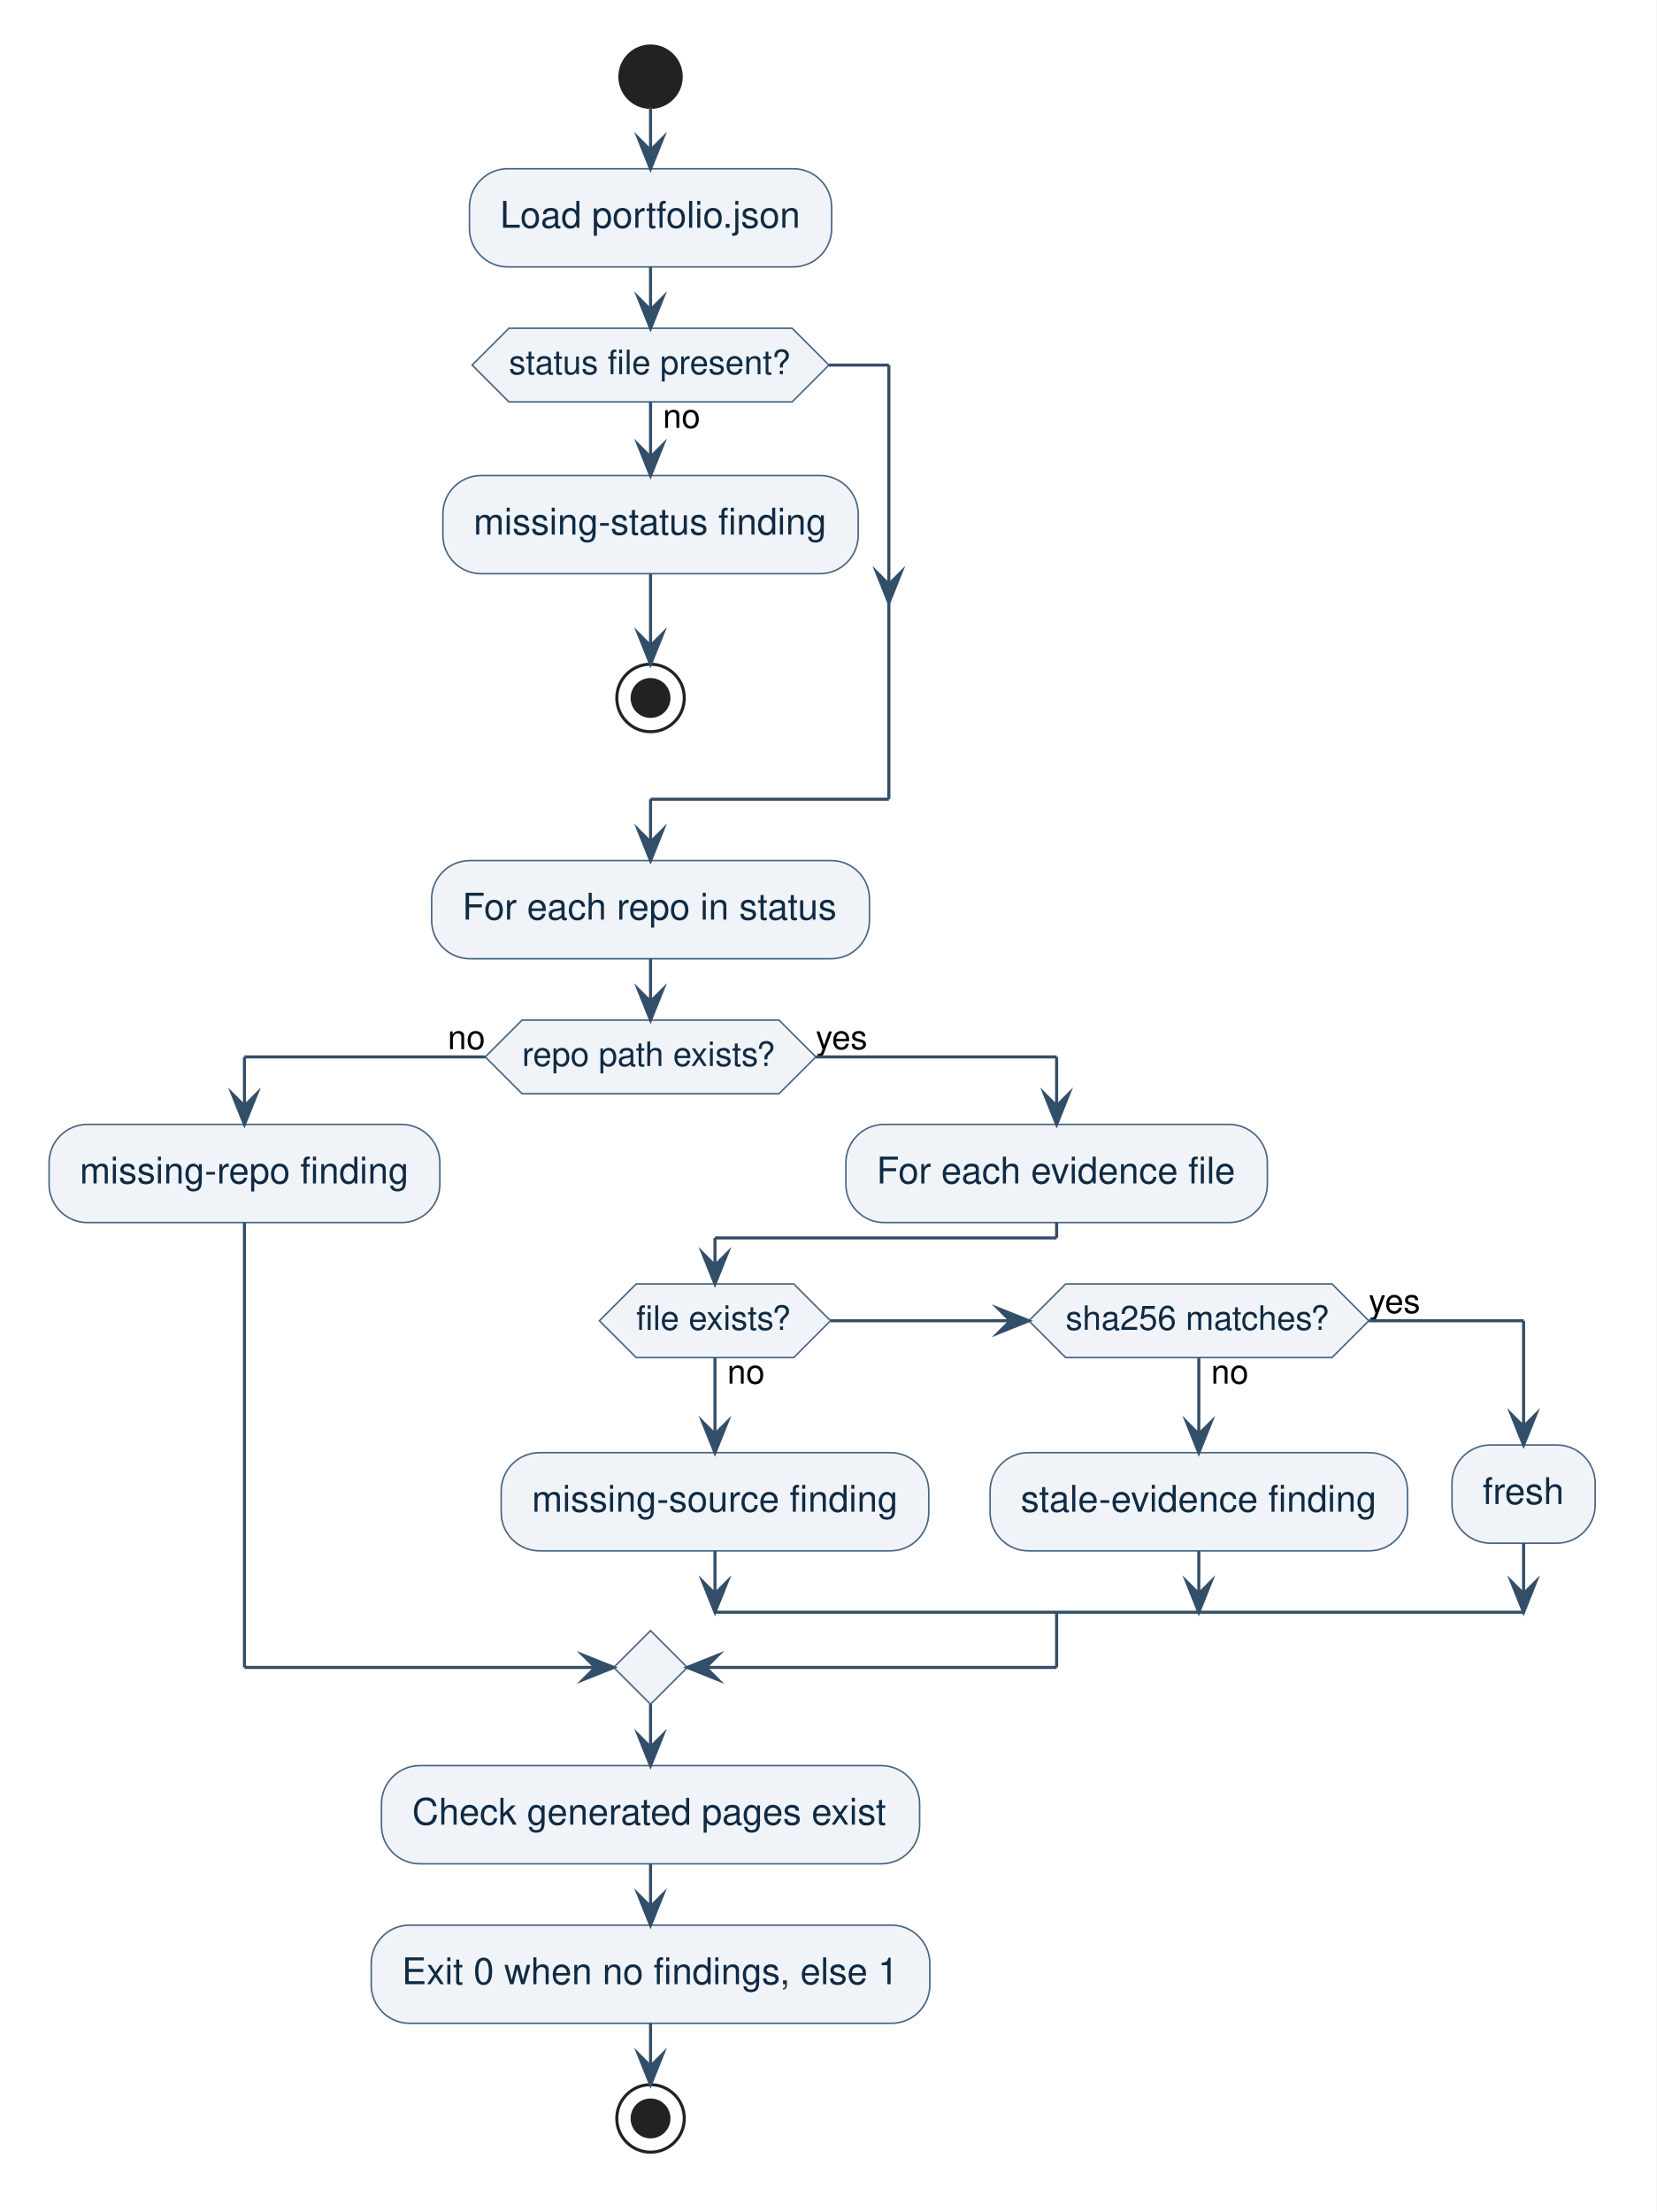
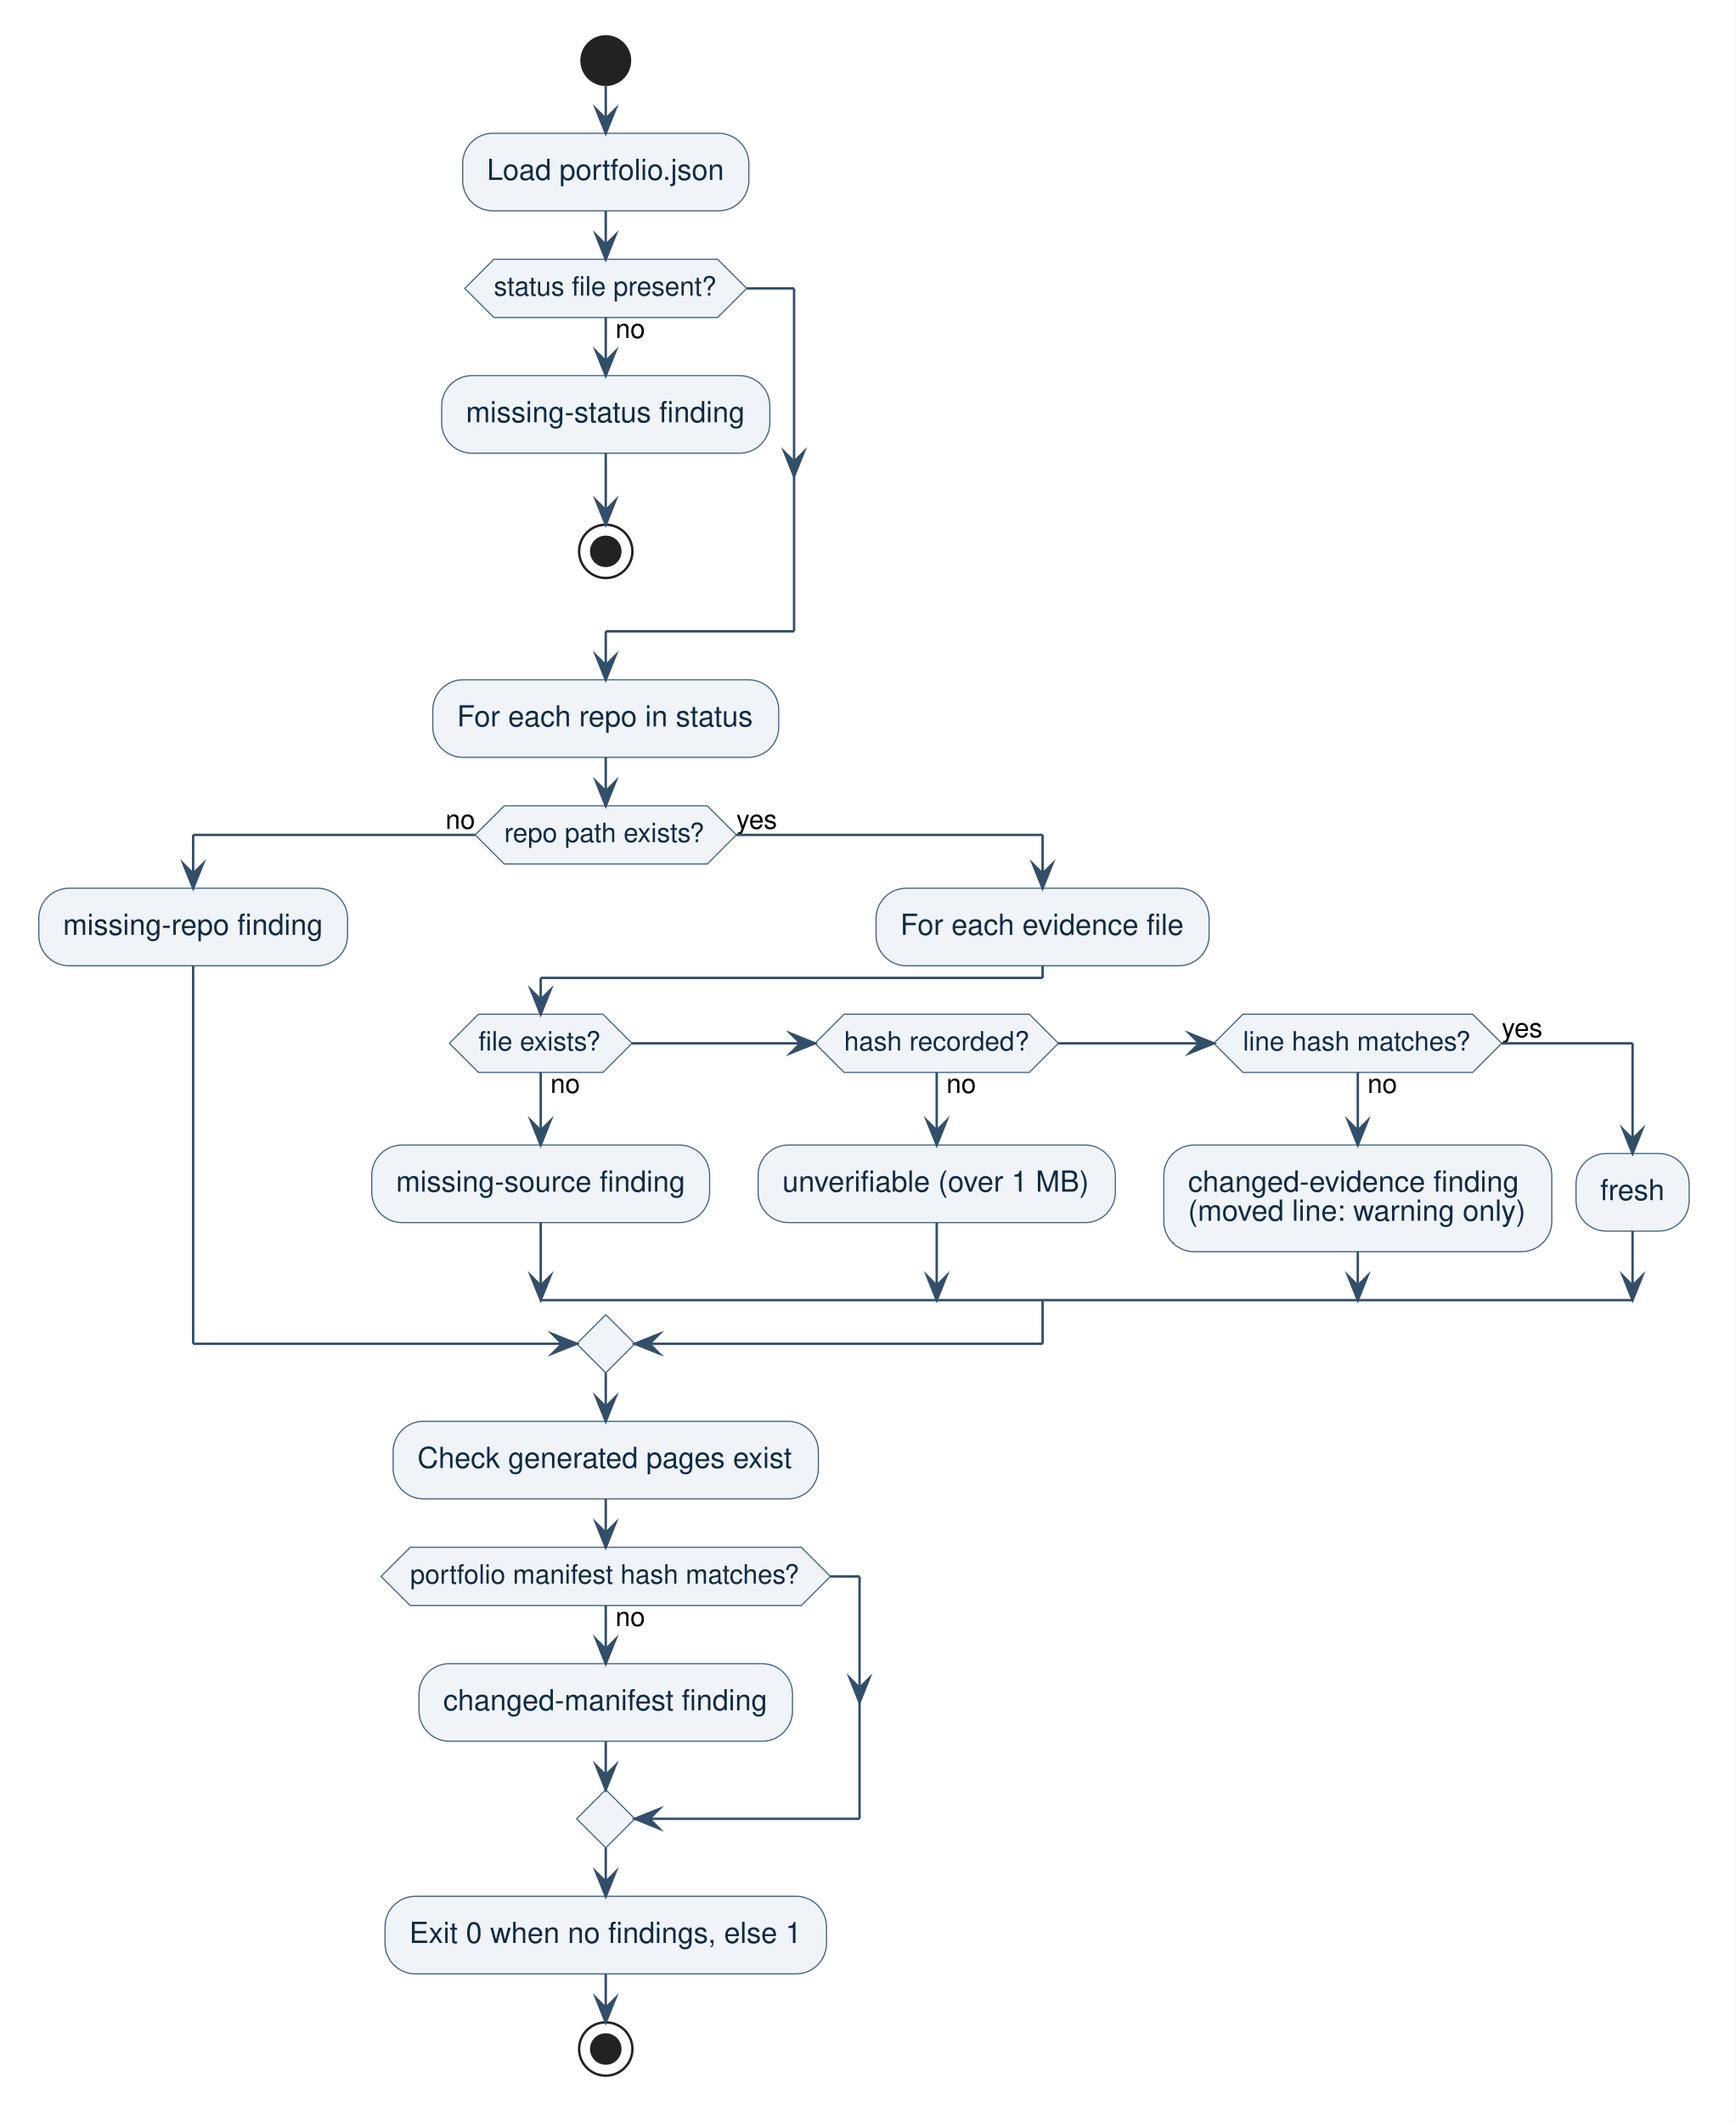
- <svg xmlns="http://www.w3.org/2000/svg" contentStyleType="text/css" data-diagram-type="ACTIVITY" height="721px" preserveAspectRatio="none" style="width:540px;height:721px;background:#FFFFFF;" version="1.1" viewBox="0 0 540 721" width="540px" zoomAndPan="magnify">
+ <svg xmlns="http://www.w3.org/2000/svg" contentStyleType="text/css" data-diagram-type="ACTIVITY" height="876px" preserveAspectRatio="none" style="width:716px;height:876px;background:#FFFFFF;" version="1.1" viewBox="0 0 716 876" width="716px" zoomAndPan="magnify">
  <defs />
  <rect data-xfeat-white-canvas="true" fill="#FFFFFF" height="100%" width="100%" x="0" y="0" />
  <g>
-     <ellipse cx="212.073" cy="25" fill="#222222" rx="10" ry="10" style="stroke:#222222;stroke-width:1;" />
-     <rect fill="#F0F4F8" height="32" rx="12.5" ry="12.5" style="stroke:#486581;stroke-width:0.5;" width="118.068" x="153.039" y="55" />
-     <text fill="#102A43" font-family="Helvetica" font-size="12" lengthAdjust="spacing" textLength="98.068" x="163.039" y="74.24">Load portfolio.json</text>
-     <rect fill="#F0F4F8" height="32" rx="12.5" ry="12.5" style="stroke:#486581;stroke-width:0.5;" width="135.383" x="144.381" y="155" />
-     <text fill="#102A43" font-family="Helvetica" font-size="12" lengthAdjust="spacing" textLength="115.383" x="154.381" y="174.24">missing-status finding</text>
-     <ellipse cx="212.073" cy="227.5" fill="none" rx="11" ry="11" style="stroke:#222222;stroke-width:1;" />
-     <ellipse cx="212.073" cy="227.5" fill="#222222" rx="6" ry="6" style="stroke:#222222;stroke-width:1;" />
-     <polygon fill="#F0F4F8" points="165.908,107,258.237,107,270.237,119,258.237,131,165.908,131,153.908,119,165.908,107" style="stroke:#486581;stroke-width:0.5;stroke-linejoin:miter;stroke-miterlimit:10;" />
-     <text fill="#000000" font-family="Helvetica" font-size="11" lengthAdjust="spacing" textLength="12.235" x="216.073" y="139.47">no</text>
-     <text fill="#102A43" font-family="Helvetica" font-size="11" lengthAdjust="spacing" textLength="92.329" x="165.908" y="121.97">status file present?</text>
-     <rect fill="#F0F4F8" height="32" rx="12.5" ry="12.5" style="stroke:#486581;stroke-width:0.5;" width="142.731" x="140.708" y="280.5" />
-     <text fill="#102A43" font-family="Helvetica" font-size="12" lengthAdjust="spacing" textLength="122.731" x="150.708" y="299.74">For each repo in status</text>
-     <polygon fill="#F0F4F8" points="170.186,332.5,253.959,332.5,265.959,344.5,253.959,356.5,170.186,356.5,158.186,344.5,170.186,332.5" style="stroke:#486581;stroke-width:0.5;stroke-linejoin:miter;stroke-miterlimit:10;" />
-     <text fill="#102A43" font-family="Helvetica" font-size="11" lengthAdjust="spacing" textLength="83.773" x="170.186" y="347.47">repo path exists?</text>
-     <text fill="#000000" font-family="Helvetica" font-size="11" lengthAdjust="spacing" textLength="12.235" x="145.951" y="341.97">no</text>
-     <text fill="#000000" font-family="Helvetica" font-size="11" lengthAdjust="spacing" textLength="17.118" x="265.959" y="341.97">yes</text>
+     <ellipse cx="249.916" cy="25" fill="#222222" rx="10" ry="10" style="stroke:#222222;stroke-width:1;" />
+     <rect fill="#F0F4F8" height="32" rx="12.5" ry="12.5" style="stroke:#486581;stroke-width:0.5;" width="118.068" x="190.881" y="55" />
+     <text fill="#102A43" font-family="Helvetica" font-size="12" lengthAdjust="spacing" textLength="98.068" x="200.881" y="74.24">Load portfolio.json</text>
+     <rect fill="#F0F4F8" height="32" rx="12.5" ry="12.5" style="stroke:#486581;stroke-width:0.5;" width="135.383" x="182.224" y="155" />
+     <text fill="#102A43" font-family="Helvetica" font-size="12" lengthAdjust="spacing" textLength="115.383" x="192.224" y="174.24">missing-status finding</text>
+     <ellipse cx="249.916" cy="227.5" fill="none" rx="11" ry="11" style="stroke:#222222;stroke-width:1;" />
+     <ellipse cx="249.916" cy="227.5" fill="#222222" rx="6" ry="6" style="stroke:#222222;stroke-width:1;" />
+     <polygon fill="#F0F4F8" points="203.751,107,296.08,107,308.08,119,296.08,131,203.751,131,191.751,119,203.751,107" style="stroke:#486581;stroke-width:0.5;stroke-linejoin:miter;stroke-miterlimit:10;" />
+     <text fill="#000000" font-family="Helvetica" font-size="11" lengthAdjust="spacing" textLength="12.235" x="253.916" y="139.47">no</text>
+     <text fill="#102A43" font-family="Helvetica" font-size="11" lengthAdjust="spacing" textLength="92.329" x="203.751" y="121.97">status file present?</text>
+     <rect fill="#F0F4F8" height="32" rx="12.5" ry="12.5" style="stroke:#486581;stroke-width:0.5;" width="142.731" x="178.55" y="280.5" />
+     <text fill="#102A43" font-family="Helvetica" font-size="12" lengthAdjust="spacing" textLength="122.731" x="188.55" y="299.74">For each repo in status</text>
+     <polygon fill="#F0F4F8" points="208.029,332.5,291.802,332.5,303.802,344.5,291.802,356.5,208.029,356.5,196.029,344.5,208.029,332.5" style="stroke:#486581;stroke-width:0.5;stroke-linejoin:miter;stroke-miterlimit:10;" />
+     <text fill="#102A43" font-family="Helvetica" font-size="11" lengthAdjust="spacing" textLength="83.773" x="208.029" y="347.47">repo path exists?</text>
+     <text fill="#000000" font-family="Helvetica" font-size="11" lengthAdjust="spacing" textLength="12.235" x="183.794" y="341.97">no</text>
+     <text fill="#000000" font-family="Helvetica" font-size="11" lengthAdjust="spacing" textLength="17.118" x="303.802" y="341.97">yes</text>
    <rect fill="#F0F4F8" height="32" rx="12.5" ry="12.5" style="stroke:#486581;stroke-width:0.5;" width="127.385" x="16" y="366.5" />
    <text fill="#102A43" font-family="Helvetica" font-size="12" lengthAdjust="spacing" textLength="107.385" x="26" y="385.74">missing-repo finding</text>
-     <rect fill="#F0F4F8" height="32" rx="12.5" ry="12.5" style="stroke:#486581;stroke-width:0.5;" width="137.398" x="275.754" y="366.5" />
-     <text fill="#102A43" font-family="Helvetica" font-size="12" lengthAdjust="spacing" textLength="117.398" x="285.754" y="385.74">For each evidence file</text>
-     <polygon fill="#F0F4F8" points="207.401,418.5,258.754,418.5,270.754,430.5,258.754,442.5,207.401,442.5,195.401,430.5,207.401,418.5" style="stroke:#486581;stroke-width:0.5;stroke-linejoin:miter;stroke-miterlimit:10;" />
-     <text fill="#000000" font-family="Helvetica" font-size="11" lengthAdjust="spacing" textLength="12.235" x="237.077" y="450.97">no</text>
-     <text fill="#102A43" font-family="Helvetica" font-size="11" lengthAdjust="spacing" textLength="51.353" x="207.401" y="433.47">file exists?</text>
-     <rect fill="#F0F4F8" height="32" rx="12.5" ry="12.5" style="stroke:#486581;stroke-width:0.5;" width="139.385" x="163.385" y="473.5" />
-     <text fill="#102A43" font-family="Helvetica" font-size="12" lengthAdjust="spacing" textLength="119.385" x="173.385" y="492.74">missing-source finding</text>
-     <polygon fill="#F0F4F8" points="347.389,418.5,434.224,418.5,446.224,430.5,434.224,442.5,347.389,442.5,335.389,430.5,347.389,418.5" style="stroke:#486581;stroke-width:0.5;stroke-linejoin:miter;stroke-miterlimit:10;" />
-     <text fill="#000000" font-family="Helvetica" font-size="11" lengthAdjust="spacing" textLength="12.235" x="394.807" y="450.97">no</text>
-     <text fill="#102A43" font-family="Helvetica" font-size="11" lengthAdjust="spacing" textLength="86.835" x="347.389" y="433.47">sha256 matches?</text>
-     <text fill="#000000" font-family="Helvetica" font-size="11" lengthAdjust="spacing" textLength="17.118" x="446.224" y="427.97">yes</text>
-     <rect fill="#F0F4F8" height="32" rx="12.5" ry="12.5" style="stroke:#486581;stroke-width:0.5;" width="136.074" x="322.769" y="473.5" />
-     <text fill="#102A43" font-family="Helvetica" font-size="12" lengthAdjust="spacing" textLength="116.074" x="332.769" y="492.74">stale-evidence finding</text>
-     <rect fill="#F0F4F8" height="32" rx="12.5" ry="12.5" style="stroke:#486581;stroke-width:0.5;" width="46.678" x="473.342" y="471" />
-     <text fill="#102A43" font-family="Helvetica" font-size="12" lengthAdjust="spacing" textLength="26.678" x="483.342" y="490.24">fresh</text>
-     <polygon fill="#F0F4F8" points="212.073,531.5,224.073,543.5,212.073,555.5,200.073,543.5,212.073,531.5" style="stroke:#486581;stroke-width:0.5;stroke-linejoin:miter;stroke-miterlimit:10;" />
-     <rect fill="#F0F4F8" height="32" rx="12.5" ry="12.5" style="stroke:#486581;stroke-width:0.5;" width="175.432" x="124.357" y="575.5" />
-     <text fill="#102A43" font-family="Helvetica" font-size="12" lengthAdjust="spacing" textLength="155.432" x="134.357" y="594.74">Check generated pages exist</text>
-     <rect fill="#F0F4F8" height="32" rx="12.5" ry="12.5" style="stroke:#486581;stroke-width:0.5;" width="182.1" x="121.023" y="627.5" />
-     <text fill="#102A43" font-family="Helvetica" font-size="12" lengthAdjust="spacing" textLength="162.1" x="131.023" y="646.74">Exit 0 when no findings, else 1</text>
-     <ellipse cx="212.073" cy="690.5" fill="none" rx="11" ry="11" style="stroke:#222222;stroke-width:1;" />
-     <ellipse cx="212.073" cy="690.5" fill="#222222" rx="6" ry="6" style="stroke:#222222;stroke-width:1;" />
-     <line style="stroke:#334E68;stroke-width:1;" x1="212.073" x2="212.073" y1="35" y2="55" />
-     <polygon fill="#334E68" points="208.073,45,212.073,55,216.073,45,212.073,49" style="stroke:#334E68;stroke-width:1;stroke-linejoin:miter;stroke-miterlimit:10;" />
-     <line style="stroke:#334E68;stroke-width:1;" x1="212.073" x2="212.073" y1="187" y2="216.5" />
-     <polygon fill="#334E68" points="208.073,206.5,212.073,216.5,216.073,206.5,212.073,210.5" style="stroke:#334E68;stroke-width:1;stroke-linejoin:miter;stroke-miterlimit:10;" />
-     <line style="stroke:#334E68;stroke-width:1;" x1="212.073" x2="212.073" y1="131" y2="155" />
-     <polygon fill="#334E68" points="208.073,145,212.073,155,216.073,145,212.073,149" style="stroke:#334E68;stroke-width:1;stroke-linejoin:miter;stroke-miterlimit:10;" />
-     <line style="stroke:#334E68;stroke-width:1;" x1="270.237" x2="289.764" y1="119" y2="119" />
-     <polygon fill="#334E68" points="285.764,186.5,289.764,196.5,293.764,186.5,289.764,190.5" style="stroke:#334E68;stroke-width:1;stroke-linejoin:miter;stroke-miterlimit:10;" />
-     <line style="stroke:#334E68;stroke-width:1;" x1="289.764" x2="289.764" y1="119" y2="260.5" />
-     <line style="stroke:#334E68;stroke-width:1;" x1="289.764" x2="212.073" y1="260.5" y2="260.5" />
-     <line style="stroke:#334E68;stroke-width:1;" x1="212.073" x2="212.073" y1="260.5" y2="280.5" />
-     <polygon fill="#334E68" points="208.073,270.5,212.073,280.5,216.073,270.5,212.073,274.5" style="stroke:#334E68;stroke-width:1;stroke-linejoin:miter;stroke-miterlimit:10;" />
-     <line style="stroke:#334E68;stroke-width:1;" x1="212.073" x2="212.073" y1="87" y2="107" />
-     <polygon fill="#334E68" points="208.073,97,212.073,107,216.073,97,212.073,101" style="stroke:#334E68;stroke-width:1;stroke-linejoin:miter;stroke-miterlimit:10;" />
-     <line style="stroke:#334E68;stroke-width:1;" x1="233.077" x2="233.077" y1="442.5" y2="473.5" />
-     <polygon fill="#334E68" points="229.077,463.5,233.077,473.5,237.077,463.5,233.077,467.5" style="stroke:#334E68;stroke-width:1;stroke-linejoin:miter;stroke-miterlimit:10;" />
-     <line style="stroke:#334E68;stroke-width:1;" x1="233.077" x2="233.077" y1="505.5" y2="525.5" />
-     <polygon fill="#334E68" points="229.077,515.5,233.077,525.5,237.077,515.5,233.077,519.5" style="stroke:#334E68;stroke-width:1;stroke-linejoin:miter;stroke-miterlimit:10;" />
-     <line style="stroke:#334E68;stroke-width:1;" x1="390.807" x2="390.807" y1="442.5" y2="473.5" />
-     <polygon fill="#334E68" points="386.807,463.5,390.807,473.5,394.807,463.5,390.807,467.5" style="stroke:#334E68;stroke-width:1;stroke-linejoin:miter;stroke-miterlimit:10;" />
-     <line style="stroke:#334E68;stroke-width:1;" x1="390.807" x2="390.807" y1="505.5" y2="525.5" />
-     <polygon fill="#334E68" points="386.807,515.5,390.807,525.5,394.807,515.5,390.807,519.5" style="stroke:#334E68;stroke-width:1;stroke-linejoin:miter;stroke-miterlimit:10;" />
-     <line style="stroke:#334E68;stroke-width:1;" x1="270.754" x2="335.389" y1="430.5" y2="430.5" />
-     <polygon fill="#334E68" points="325.389,426.5,335.389,430.5,325.389,434.5,329.389,430.5" style="stroke:#334E68;stroke-width:1;stroke-linejoin:miter;stroke-miterlimit:10;" />
-     <line style="stroke:#334E68;stroke-width:1;" x1="344.453" x2="344.453" y1="398.5" y2="403.5" />
-     <line style="stroke:#334E68;stroke-width:1;" x1="344.453" x2="233.077" y1="403.5" y2="403.5" />
-     <line style="stroke:#334E68;stroke-width:1;" x1="233.077" x2="233.077" y1="403.5" y2="418.5" />
-     <polygon fill="#334E68" points="229.077,408.5,233.077,418.5,237.077,408.5,233.077,412.5" style="stroke:#334E68;stroke-width:1;stroke-linejoin:miter;stroke-miterlimit:10;" />
-     <line style="stroke:#334E68;stroke-width:1;" x1="446.224" x2="496.68" y1="430.5" y2="430.5" />
-     <line style="stroke:#334E68;stroke-width:1;" x1="496.68" x2="496.68" y1="430.5" y2="471" />
-     <polygon fill="#334E68" points="492.68,461,496.68,471,500.68,461,496.68,465" style="stroke:#334E68;stroke-width:1;stroke-linejoin:miter;stroke-miterlimit:10;" />
-     <line style="stroke:#334E68;stroke-width:1;" x1="496.68" x2="496.68" y1="503" y2="525.5" />
-     <polygon fill="#334E68" points="492.68,515.5,496.68,525.5,500.68,515.5,496.68,519.5" style="stroke:#334E68;stroke-width:1;stroke-linejoin:miter;stroke-miterlimit:10;" />
-     <line style="stroke:#334E68;stroke-width:1;" x1="233.077" x2="496.68" y1="525.5" y2="525.5" />
-     <line style="stroke:#334E68;stroke-width:1;" x1="158.186" x2="79.692" y1="344.5" y2="344.5" />
+     <rect fill="#F0F4F8" height="32" rx="12.5" ry="12.5" style="stroke:#486581;stroke-width:0.5;" width="137.398" x="361.44" y="366.5" />
+     <text fill="#102A43" font-family="Helvetica" font-size="12" lengthAdjust="spacing" textLength="117.398" x="371.44" y="385.74">For each evidence file</text>
+     <polygon fill="#F0F4F8" points="197.401,418.5,248.754,418.5,260.754,430.5,248.754,442.5,197.401,442.5,185.401,430.5,197.401,418.5" style="stroke:#486581;stroke-width:0.5;stroke-linejoin:miter;stroke-miterlimit:10;" />
+     <text fill="#000000" font-family="Helvetica" font-size="11" lengthAdjust="spacing" textLength="12.235" x="227.077" y="450.97">no</text>
+     <text fill="#102A43" font-family="Helvetica" font-size="11" lengthAdjust="spacing" textLength="51.353" x="197.401" y="433.47">file exists?</text>
+     <rect fill="#F0F4F8" height="32" rx="12.5" ry="12.5" style="stroke:#486581;stroke-width:0.5;" width="139.385" x="153.385" y="472.47" />
+     <text fill="#102A43" font-family="Helvetica" font-size="12" lengthAdjust="spacing" textLength="119.385" x="163.385" y="491.71">missing-source finding</text>
+     <polygon fill="#F0F4F8" points="348.24,418.5,424.682,418.5,436.682,430.5,424.682,442.5,348.24,442.5,336.24,430.5,348.24,418.5" style="stroke:#486581;stroke-width:0.5;stroke-linejoin:miter;stroke-miterlimit:10;" />
+     <text fill="#000000" font-family="Helvetica" font-size="11" lengthAdjust="spacing" textLength="12.235" x="390.461" y="450.97">no</text>
+     <text fill="#102A43" font-family="Helvetica" font-size="11" lengthAdjust="spacing" textLength="76.441" x="348.24" y="433.47">hash recorded?</text>
+     <rect fill="#F0F4F8" height="32" rx="12.5" ry="12.5" style="stroke:#486581;stroke-width:0.5;" width="147.383" x="312.769" y="472.47" />
+     <text fill="#102A43" font-family="Helvetica" font-size="12" lengthAdjust="spacing" textLength="127.383" x="322.769" y="491.71">unverifiable (over 1 MB)</text>
+     <polygon fill="#F0F4F8" points="512.794,418.5,607.573,418.5,619.573,430.5,607.573,442.5,512.794,442.5,500.794,430.5,512.794,418.5" style="stroke:#486581;stroke-width:0.5;stroke-linejoin:miter;stroke-miterlimit:10;" />
+     <text fill="#000000" font-family="Helvetica" font-size="11" lengthAdjust="spacing" textLength="12.235" x="564.184" y="450.97">no</text>
+     <text fill="#102A43" font-family="Helvetica" font-size="11" lengthAdjust="spacing" textLength="94.778" x="512.794" y="433.47">line hash matches?</text>
+     <text fill="#000000" font-family="Helvetica" font-size="11" lengthAdjust="spacing" textLength="17.118" x="619.573" y="427.97">yes</text>
+     <rect fill="#F0F4F8" height="44" rx="12.5" ry="12.5" style="stroke:#486581;stroke-width:0.5;" width="160.062" x="480.152" y="472.47" />
+     <text fill="#102A43" font-family="Helvetica" font-size="12" lengthAdjust="spacing" textLength="136.769" x="490.152" y="491.71">changed-evidence finding</text>
+     <text fill="#102A43" font-family="Helvetica" font-size="12" lengthAdjust="spacing" textLength="140.062" x="490.152" y="503.71">(moved line: warning only)</text>
+     <rect fill="#F0F4F8" height="32" rx="12.5" ry="12.5" style="stroke:#486581;stroke-width:0.5;" width="46.678" x="650.215" y="475.97" />
+     <text fill="#102A43" font-family="Helvetica" font-size="12" lengthAdjust="spacing" textLength="26.678" x="660.215" y="495.21">fresh</text>
+     <polygon fill="#F0F4F8" points="249.916,542.47,261.916,554.47,249.916,566.47,237.916,554.47,249.916,542.47" style="stroke:#486581;stroke-width:0.5;stroke-linejoin:miter;stroke-miterlimit:10;" />
+     <rect fill="#F0F4F8" height="32" rx="12.5" ry="12.5" style="stroke:#486581;stroke-width:0.5;" width="175.432" x="162.2" y="586.47" />
+     <text fill="#102A43" font-family="Helvetica" font-size="12" lengthAdjust="spacing" textLength="155.432" x="172.2" y="605.71">Check generated pages exist</text>
+     <rect fill="#F0F4F8" height="32" rx="12.5" ry="12.5" style="stroke:#486581;stroke-width:0.5;" width="154.086" x="172.873" y="686.47" />
+     <text fill="#102A43" font-family="Helvetica" font-size="12" lengthAdjust="spacing" textLength="134.086" x="182.873" y="705.71">changed-manifest finding</text>
+     <polygon fill="#F0F4F8" points="169.207,638.47,330.624,638.47,342.624,650.47,330.624,662.47,169.207,662.47,157.207,650.47,169.207,638.47" style="stroke:#486581;stroke-width:0.5;stroke-linejoin:miter;stroke-miterlimit:10;" />
+     <text fill="#000000" font-family="Helvetica" font-size="11" lengthAdjust="spacing" textLength="12.235" x="253.916" y="670.94">no</text>
+     <text fill="#102A43" font-family="Helvetica" font-size="11" lengthAdjust="spacing" textLength="161.417" x="169.207" y="653.44">portfolio manifest hash matches?</text>
+     <polygon fill="#F0F4F8" points="249.916,738.47,261.916,750.47,249.916,762.47,237.916,750.47,249.916,738.47" style="stroke:#486581;stroke-width:0.5;stroke-linejoin:miter;stroke-miterlimit:10;" />
+     <rect fill="#F0F4F8" height="32" rx="12.5" ry="12.5" style="stroke:#486581;stroke-width:0.5;" width="182.1" x="158.866" y="782.47" />
+     <text fill="#102A43" font-family="Helvetica" font-size="12" lengthAdjust="spacing" textLength="162.1" x="168.866" y="801.71">Exit 0 when no findings, else 1</text>
+     <ellipse cx="249.916" cy="845.47" fill="none" rx="11" ry="11" style="stroke:#222222;stroke-width:1;" />
+     <ellipse cx="249.916" cy="845.47" fill="#222222" rx="6" ry="6" style="stroke:#222222;stroke-width:1;" />
+     <line style="stroke:#334E68;stroke-width:1;" x1="249.916" x2="249.916" y1="35" y2="55" />
+     <polygon fill="#334E68" points="245.916,45,249.916,55,253.916,45,249.916,49" style="stroke:#334E68;stroke-width:1;stroke-linejoin:miter;stroke-miterlimit:10;" />
+     <line style="stroke:#334E68;stroke-width:1;" x1="249.916" x2="249.916" y1="187" y2="216.5" />
+     <polygon fill="#334E68" points="245.916,206.5,249.916,216.5,253.916,206.5,249.916,210.5" style="stroke:#334E68;stroke-width:1;stroke-linejoin:miter;stroke-miterlimit:10;" />
+     <line style="stroke:#334E68;stroke-width:1;" x1="249.916" x2="249.916" y1="131" y2="155" />
+     <polygon fill="#334E68" points="245.916,145,249.916,155,253.916,145,249.916,149" style="stroke:#334E68;stroke-width:1;stroke-linejoin:miter;stroke-miterlimit:10;" />
+     <line style="stroke:#334E68;stroke-width:1;" x1="308.08" x2="327.607" y1="119" y2="119" />
+     <polygon fill="#334E68" points="323.607,186.5,327.607,196.5,331.607,186.5,327.607,190.5" style="stroke:#334E68;stroke-width:1;stroke-linejoin:miter;stroke-miterlimit:10;" />
+     <line style="stroke:#334E68;stroke-width:1;" x1="327.607" x2="327.607" y1="119" y2="260.5" />
+     <line style="stroke:#334E68;stroke-width:1;" x1="327.607" x2="249.916" y1="260.5" y2="260.5" />
+     <line style="stroke:#334E68;stroke-width:1;" x1="249.916" x2="249.916" y1="260.5" y2="280.5" />
+     <polygon fill="#334E68" points="245.916,270.5,249.916,280.5,253.916,270.5,249.916,274.5" style="stroke:#334E68;stroke-width:1;stroke-linejoin:miter;stroke-miterlimit:10;" />
+     <line style="stroke:#334E68;stroke-width:1;" x1="249.916" x2="249.916" y1="87" y2="107" />
+     <polygon fill="#334E68" points="245.916,97,249.916,107,253.916,97,249.916,101" style="stroke:#334E68;stroke-width:1;stroke-linejoin:miter;stroke-miterlimit:10;" />
+     <line style="stroke:#334E68;stroke-width:1;" x1="223.077" x2="223.077" y1="442.5" y2="472.47" />
+     <polygon fill="#334E68" points="219.077,462.47,223.077,472.47,227.077,462.47,223.077,466.47" style="stroke:#334E68;stroke-width:1;stroke-linejoin:miter;stroke-miterlimit:10;" />
+     <line style="stroke:#334E68;stroke-width:1;" x1="223.077" x2="223.077" y1="504.47" y2="536.47" />
+     <polygon fill="#334E68" points="219.077,526.47,223.077,536.47,227.077,526.47,223.077,530.47" style="stroke:#334E68;stroke-width:1;stroke-linejoin:miter;stroke-miterlimit:10;" />
+     <line style="stroke:#334E68;stroke-width:1;" x1="386.461" x2="386.461" y1="442.5" y2="472.47" />
+     <polygon fill="#334E68" points="382.461,462.47,386.461,472.47,390.461,462.47,386.461,466.47" style="stroke:#334E68;stroke-width:1;stroke-linejoin:miter;stroke-miterlimit:10;" />
+     <line style="stroke:#334E68;stroke-width:1;" x1="386.461" x2="386.461" y1="504.47" y2="536.47" />
+     <polygon fill="#334E68" points="382.461,526.47,386.461,536.47,390.461,526.47,386.461,530.47" style="stroke:#334E68;stroke-width:1;stroke-linejoin:miter;stroke-miterlimit:10;" />
+     <line style="stroke:#334E68;stroke-width:1;" x1="560.184" x2="560.184" y1="442.5" y2="472.47" />
+     <polygon fill="#334E68" points="556.184,462.47,560.184,472.47,564.184,462.47,560.184,466.47" style="stroke:#334E68;stroke-width:1;stroke-linejoin:miter;stroke-miterlimit:10;" />
+     <line style="stroke:#334E68;stroke-width:1;" x1="560.184" x2="560.184" y1="516.47" y2="536.47" />
+     <polygon fill="#334E68" points="556.184,526.47,560.184,536.47,564.184,526.47,560.184,530.47" style="stroke:#334E68;stroke-width:1;stroke-linejoin:miter;stroke-miterlimit:10;" />
+     <line style="stroke:#334E68;stroke-width:1;" x1="260.754" x2="336.24" y1="430.5" y2="430.5" />
+     <polygon fill="#334E68" points="326.24,426.5,336.24,430.5,326.24,434.5,330.24,430.5" style="stroke:#334E68;stroke-width:1;stroke-linejoin:miter;stroke-miterlimit:10;" />
+     <line style="stroke:#334E68;stroke-width:1;" x1="436.682" x2="500.794" y1="430.5" y2="430.5" />
+     <polygon fill="#334E68" points="490.794,426.5,500.794,430.5,490.794,434.5,494.794,430.5" style="stroke:#334E68;stroke-width:1;stroke-linejoin:miter;stroke-miterlimit:10;" />
+     <line style="stroke:#334E68;stroke-width:1;" x1="430.139" x2="430.139" y1="398.5" y2="403.5" />
+     <line style="stroke:#334E68;stroke-width:1;" x1="430.139" x2="223.077" y1="403.5" y2="403.5" />
+     <line style="stroke:#334E68;stroke-width:1;" x1="223.077" x2="223.077" y1="403.5" y2="418.5" />
+     <polygon fill="#334E68" points="219.077,408.5,223.077,418.5,227.077,408.5,223.077,412.5" style="stroke:#334E68;stroke-width:1;stroke-linejoin:miter;stroke-miterlimit:10;" />
+     <line style="stroke:#334E68;stroke-width:1;" x1="619.573" x2="673.554" y1="430.5" y2="430.5" />
+     <line style="stroke:#334E68;stroke-width:1;" x1="673.554" x2="673.554" y1="430.5" y2="475.97" />
+     <polygon fill="#334E68" points="669.554,465.97,673.554,475.97,677.554,465.97,673.554,469.97" style="stroke:#334E68;stroke-width:1;stroke-linejoin:miter;stroke-miterlimit:10;" />
+     <line style="stroke:#334E68;stroke-width:1;" x1="673.554" x2="673.554" y1="507.97" y2="536.47" />
+     <polygon fill="#334E68" points="669.554,526.47,673.554,536.47,677.554,526.47,673.554,530.47" style="stroke:#334E68;stroke-width:1;stroke-linejoin:miter;stroke-miterlimit:10;" />
+     <line style="stroke:#334E68;stroke-width:1;" x1="223.077" x2="673.554" y1="536.47" y2="536.47" />
+     <line style="stroke:#334E68;stroke-width:1;" x1="196.029" x2="79.692" y1="344.5" y2="344.5" />
    <line style="stroke:#334E68;stroke-width:1;" x1="79.692" x2="79.692" y1="344.5" y2="366.5" />
    <polygon fill="#334E68" points="75.692,356.5,79.692,366.5,83.692,356.5,79.692,360.5" style="stroke:#334E68;stroke-width:1;stroke-linejoin:miter;stroke-miterlimit:10;" />
-     <line style="stroke:#334E68;stroke-width:1;" x1="265.959" x2="344.453" y1="344.5" y2="344.5" />
-     <line style="stroke:#334E68;stroke-width:1;" x1="344.453" x2="344.453" y1="344.5" y2="366.5" />
-     <polygon fill="#334E68" points="340.453,356.5,344.453,366.5,348.453,356.5,344.453,360.5" style="stroke:#334E68;stroke-width:1;stroke-linejoin:miter;stroke-miterlimit:10;" />
-     <line style="stroke:#334E68;stroke-width:1;" x1="79.692" x2="79.692" y1="398.5" y2="543.5" />
-     <line style="stroke:#334E68;stroke-width:1;" x1="79.692" x2="200.073" y1="543.5" y2="543.5" />
-     <polygon fill="#334E68" points="190.073,539.5,200.073,543.5,190.073,547.5,194.073,543.5" style="stroke:#334E68;stroke-width:1;stroke-linejoin:miter;stroke-miterlimit:10;" />
-     <line style="stroke:#334E68;stroke-width:1;" x1="344.453" x2="344.453" y1="525.5" y2="543.5" />
-     <line style="stroke:#334E68;stroke-width:1;" x1="344.453" x2="224.073" y1="543.5" y2="543.5" />
-     <polygon fill="#334E68" points="234.073,539.5,224.073,543.5,234.073,547.5,230.073,543.5" style="stroke:#334E68;stroke-width:1;stroke-linejoin:miter;stroke-miterlimit:10;" />
-     <line style="stroke:#334E68;stroke-width:1;" x1="212.073" x2="212.073" y1="312.5" y2="332.5" />
-     <polygon fill="#334E68" points="208.073,322.5,212.073,332.5,216.073,322.5,212.073,326.5" style="stroke:#334E68;stroke-width:1;stroke-linejoin:miter;stroke-miterlimit:10;" />
-     <line style="stroke:#334E68;stroke-width:1;" x1="212.073" x2="212.073" y1="555.5" y2="575.5" />
-     <polygon fill="#334E68" points="208.073,565.5,212.073,575.5,216.073,565.5,212.073,569.5" style="stroke:#334E68;stroke-width:1;stroke-linejoin:miter;stroke-miterlimit:10;" />
-     <line style="stroke:#334E68;stroke-width:1;" x1="212.073" x2="212.073" y1="607.5" y2="627.5" />
-     <polygon fill="#334E68" points="208.073,617.5,212.073,627.5,216.073,617.5,212.073,621.5" style="stroke:#334E68;stroke-width:1;stroke-linejoin:miter;stroke-miterlimit:10;" />
-     <line style="stroke:#334E68;stroke-width:1;" x1="212.073" x2="212.073" y1="659.5" y2="679.5" />
-     <polygon fill="#334E68" points="208.073,669.5,212.073,679.5,216.073,669.5,212.073,673.5" style="stroke:#334E68;stroke-width:1;stroke-linejoin:miter;stroke-miterlimit:10;" />
+     <line style="stroke:#334E68;stroke-width:1;" x1="303.802" x2="430.139" y1="344.5" y2="344.5" />
+     <line style="stroke:#334E68;stroke-width:1;" x1="430.139" x2="430.139" y1="344.5" y2="366.5" />
+     <polygon fill="#334E68" points="426.139,356.5,430.139,366.5,434.139,356.5,430.139,360.5" style="stroke:#334E68;stroke-width:1;stroke-linejoin:miter;stroke-miterlimit:10;" />
+     <line style="stroke:#334E68;stroke-width:1;" x1="79.692" x2="79.692" y1="398.5" y2="554.47" />
+     <line style="stroke:#334E68;stroke-width:1;" x1="79.692" x2="237.916" y1="554.47" y2="554.47" />
+     <polygon fill="#334E68" points="227.916,550.47,237.916,554.47,227.916,558.47,231.916,554.47" style="stroke:#334E68;stroke-width:1;stroke-linejoin:miter;stroke-miterlimit:10;" />
+     <line style="stroke:#334E68;stroke-width:1;" x1="430.139" x2="430.139" y1="536.47" y2="554.47" />
+     <line style="stroke:#334E68;stroke-width:1;" x1="430.139" x2="261.916" y1="554.47" y2="554.47" />
+     <polygon fill="#334E68" points="271.916,550.47,261.916,554.47,271.916,558.47,267.916,554.47" style="stroke:#334E68;stroke-width:1;stroke-linejoin:miter;stroke-miterlimit:10;" />
+     <line style="stroke:#334E68;stroke-width:1;" x1="249.916" x2="249.916" y1="312.5" y2="332.5" />
+     <polygon fill="#334E68" points="245.916,322.5,249.916,332.5,253.916,322.5,249.916,326.5" style="stroke:#334E68;stroke-width:1;stroke-linejoin:miter;stroke-miterlimit:10;" />
+     <line style="stroke:#334E68;stroke-width:1;" x1="249.916" x2="249.916" y1="566.47" y2="586.47" />
+     <polygon fill="#334E68" points="245.916,576.47,249.916,586.47,253.916,576.47,249.916,580.47" style="stroke:#334E68;stroke-width:1;stroke-linejoin:miter;stroke-miterlimit:10;" />
+     <line style="stroke:#334E68;stroke-width:1;" x1="249.916" x2="249.916" y1="662.47" y2="686.47" />
+     <polygon fill="#334E68" points="245.916,676.47,249.916,686.47,253.916,676.47,249.916,680.47" style="stroke:#334E68;stroke-width:1;stroke-linejoin:miter;stroke-miterlimit:10;" />
+     <line style="stroke:#334E68;stroke-width:1;" x1="342.624" x2="354.624" y1="650.47" y2="650.47" />
+     <polygon fill="#334E68" points="350.624,692.47,354.624,702.47,358.624,692.47,354.624,696.47" style="stroke:#334E68;stroke-width:1;stroke-linejoin:miter;stroke-miterlimit:10;" />
+     <line style="stroke:#334E68;stroke-width:1;" x1="354.624" x2="354.624" y1="650.47" y2="750.47" />
+     <line style="stroke:#334E68;stroke-width:1;" x1="354.624" x2="261.916" y1="750.47" y2="750.47" />
+     <polygon fill="#334E68" points="271.916,746.47,261.916,750.47,271.916,754.47,267.916,750.47" style="stroke:#334E68;stroke-width:1;stroke-linejoin:miter;stroke-miterlimit:10;" />
+     <line style="stroke:#334E68;stroke-width:1;" x1="249.916" x2="249.916" y1="718.47" y2="738.47" />
+     <polygon fill="#334E68" points="245.916,728.47,249.916,738.47,253.916,728.47,249.916,732.47" style="stroke:#334E68;stroke-width:1;stroke-linejoin:miter;stroke-miterlimit:10;" />
+     <line style="stroke:#334E68;stroke-width:1;" x1="249.916" x2="249.916" y1="618.47" y2="638.47" />
+     <polygon fill="#334E68" points="245.916,628.47,249.916,638.47,253.916,628.47,249.916,632.47" style="stroke:#334E68;stroke-width:1;stroke-linejoin:miter;stroke-miterlimit:10;" />
+     <line style="stroke:#334E68;stroke-width:1;" x1="249.916" x2="249.916" y1="762.47" y2="782.47" />
+     <polygon fill="#334E68" points="245.916,772.47,249.916,782.47,253.916,772.47,249.916,776.47" style="stroke:#334E68;stroke-width:1;stroke-linejoin:miter;stroke-miterlimit:10;" />
+     <line style="stroke:#334E68;stroke-width:1;" x1="249.916" x2="249.916" y1="814.47" y2="834.47" />
+     <polygon fill="#334E68" points="245.916,824.47,249.916,834.47,253.916,824.47,249.916,828.47" style="stroke:#334E68;stroke-width:1;stroke-linejoin:miter;stroke-miterlimit:10;" />
  </g>
</svg>
